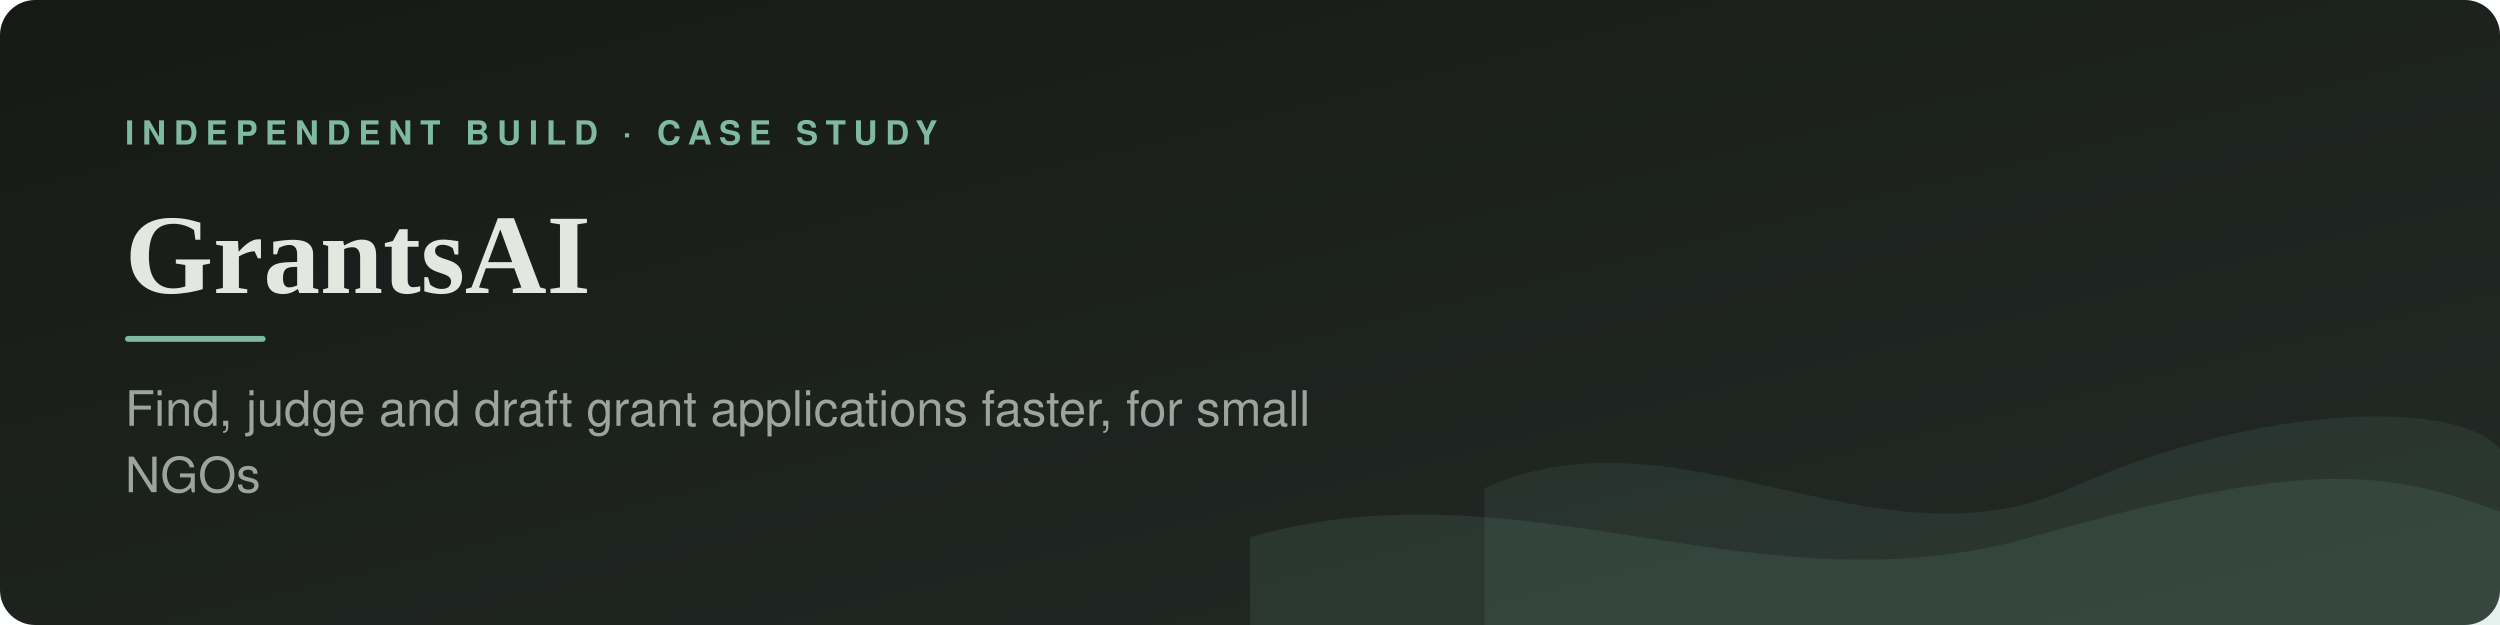
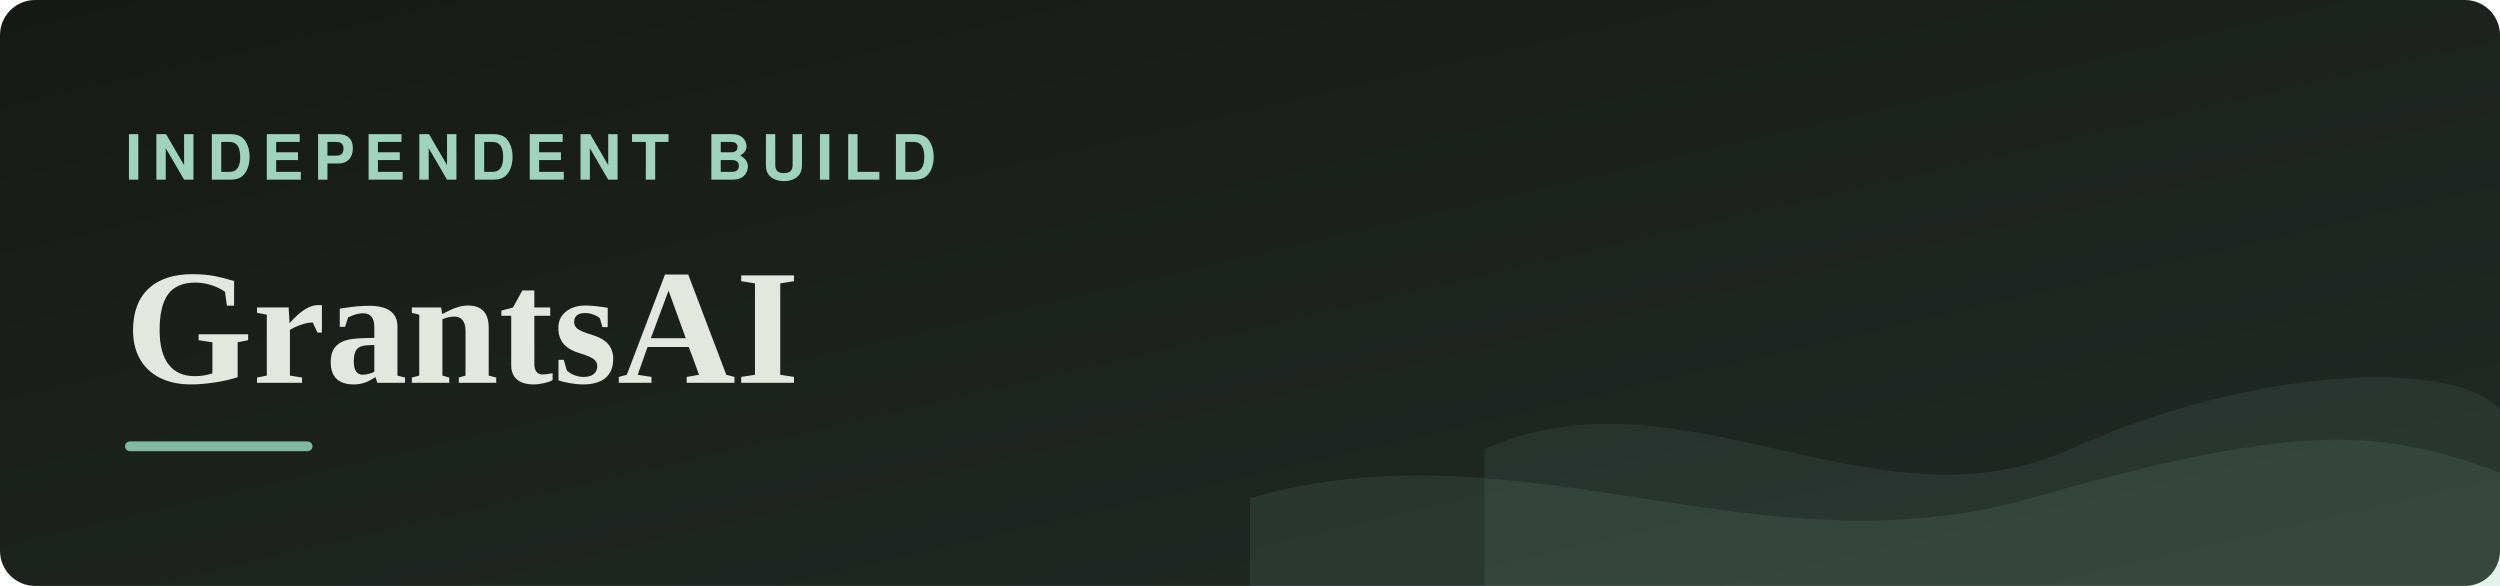
- <svg xmlns="http://www.w3.org/2000/svg" width="1280" height="320" viewBox="0 0 1280 320" role="img" aria-label="GrantsAI — Find, judge and draft grant applications faster, for small NGOs">
+ <svg xmlns="http://www.w3.org/2000/svg" width="1280" height="300" viewBox="0 0 1280 300" role="img" aria-label="GrantsAI, Independent Build case study">
  <defs>
    <linearGradient id="g" x1="0" y1="0" x2="1" y2="1">
      <stop offset="0" stop-color="#161A17" />
      <stop offset="1" stop-color="#232A26" />
    </linearGradient>
  </defs>
-   <rect width="1280" height="320" rx="18" fill="url(#g)" />
-   <path d="M760 250 C 860 205, 960 295, 1060 250 S 1260 205, 1280 230 L1280 320 L760 320 Z" fill="#7FB9A2" opacity="0.10" />
-   <path d="M640 275 C 780 235, 900 315, 1040 275 S 1220 240, 1280 262 L1280 320 L640 320 Z" fill="#7FB9A2" opacity="0.12" />
-   <text x="64" y="74" fill="#7FB9A2" font-family="'Segoe UI', Helvetica, Arial, sans-serif" font-size="17" font-weight="600" letter-spacing="4">INDEPENDENT BUILD · CASE STUDY</text>
-   <text x="64" y="150" fill="#E4E6E0" font-family="Georgia, 'Times New Roman', serif" font-size="58" font-weight="700">GrantsAI</text>
-   <rect x="64" y="172" width="72" height="3" rx="1.5" fill="#7FB9A2" />
-   <text x="64" y="218" fill="#9BA59D" font-family="'Segoe UI', Helvetica, Arial, sans-serif" font-size="25">
-     <tspan x="64" dy="0">Find, judge and draft grant applications faster, for small</tspan>
-     <tspan x="64" dy="34">NGOs</tspan>
-   </text>
+   <rect width="1280" height="300" rx="18" fill="url(#g)" />
+   <path d="M760 230 C 860 185, 960 275, 1060 230 S 1260 185, 1280 210 L1280 300 L760 300 Z" fill="#7FB9A2" opacity="0.10" />
+   <path d="M640 255 C 780 215, 900 295, 1040 255 S 1220 220, 1280 242 L1280 300 L640 300 Z" fill="#7FB9A2" opacity="0.12" />
+   <text x="64" y="92" fill="#9FD3BD" font-family="'Segoe UI', Helvetica, Arial, sans-serif" font-size="32" font-weight="600" letter-spacing="5">INDEPENDENT BUILD</text>
+   <text x="64" y="196" fill="#E4E6E0" font-family="Georgia, 'Times New Roman', serif" font-size="84" font-weight="700">GrantsAI</text>
+   <rect x="64" y="226" width="96" height="5" rx="2.5" fill="#7FB9A2" />
</svg>
